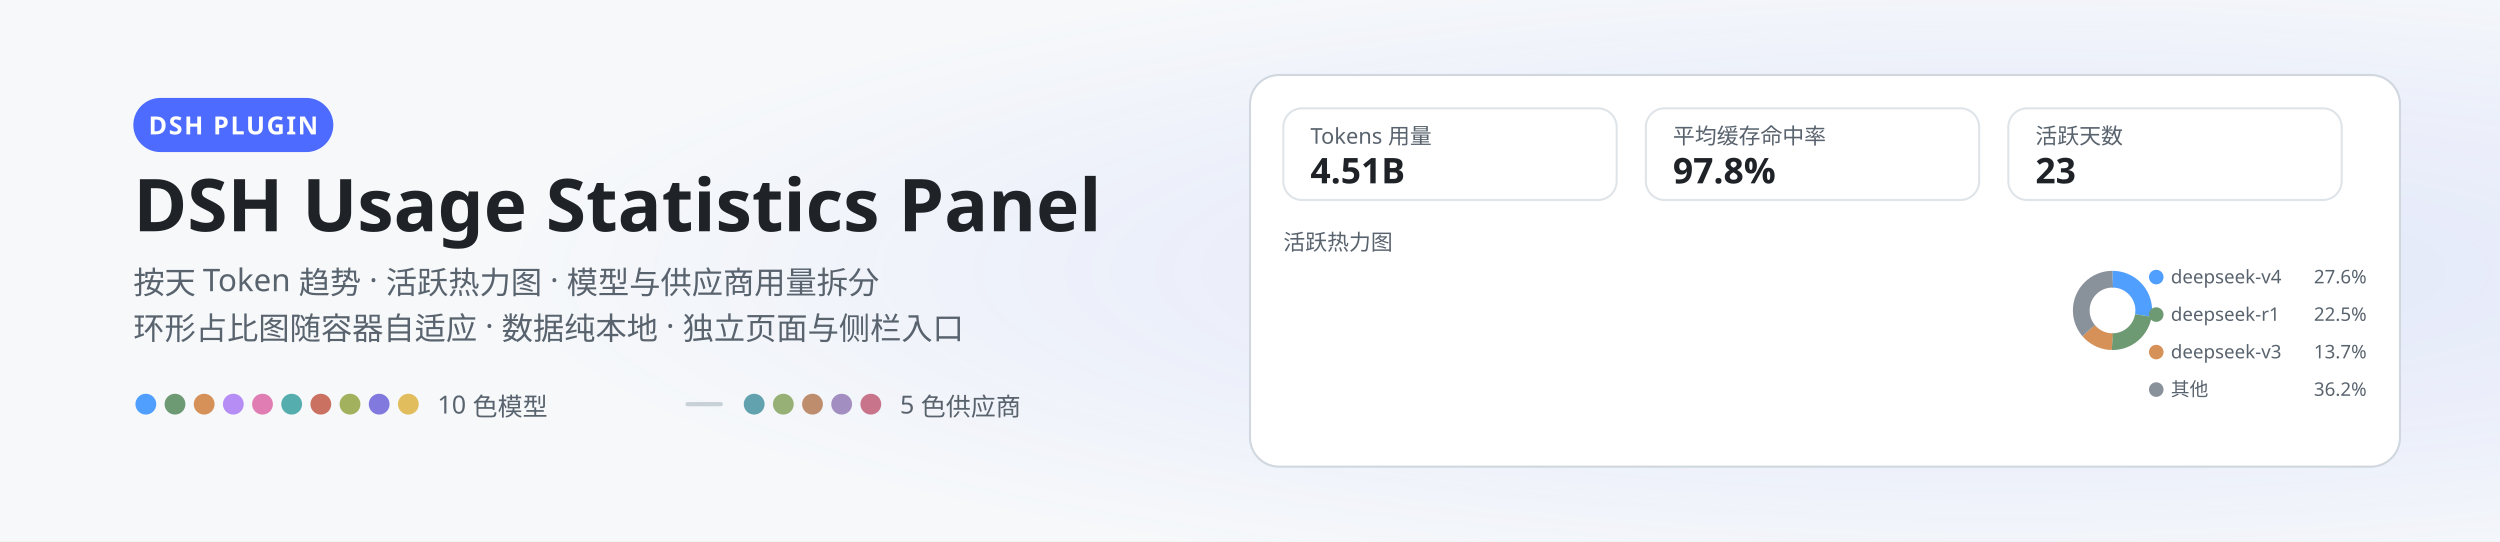
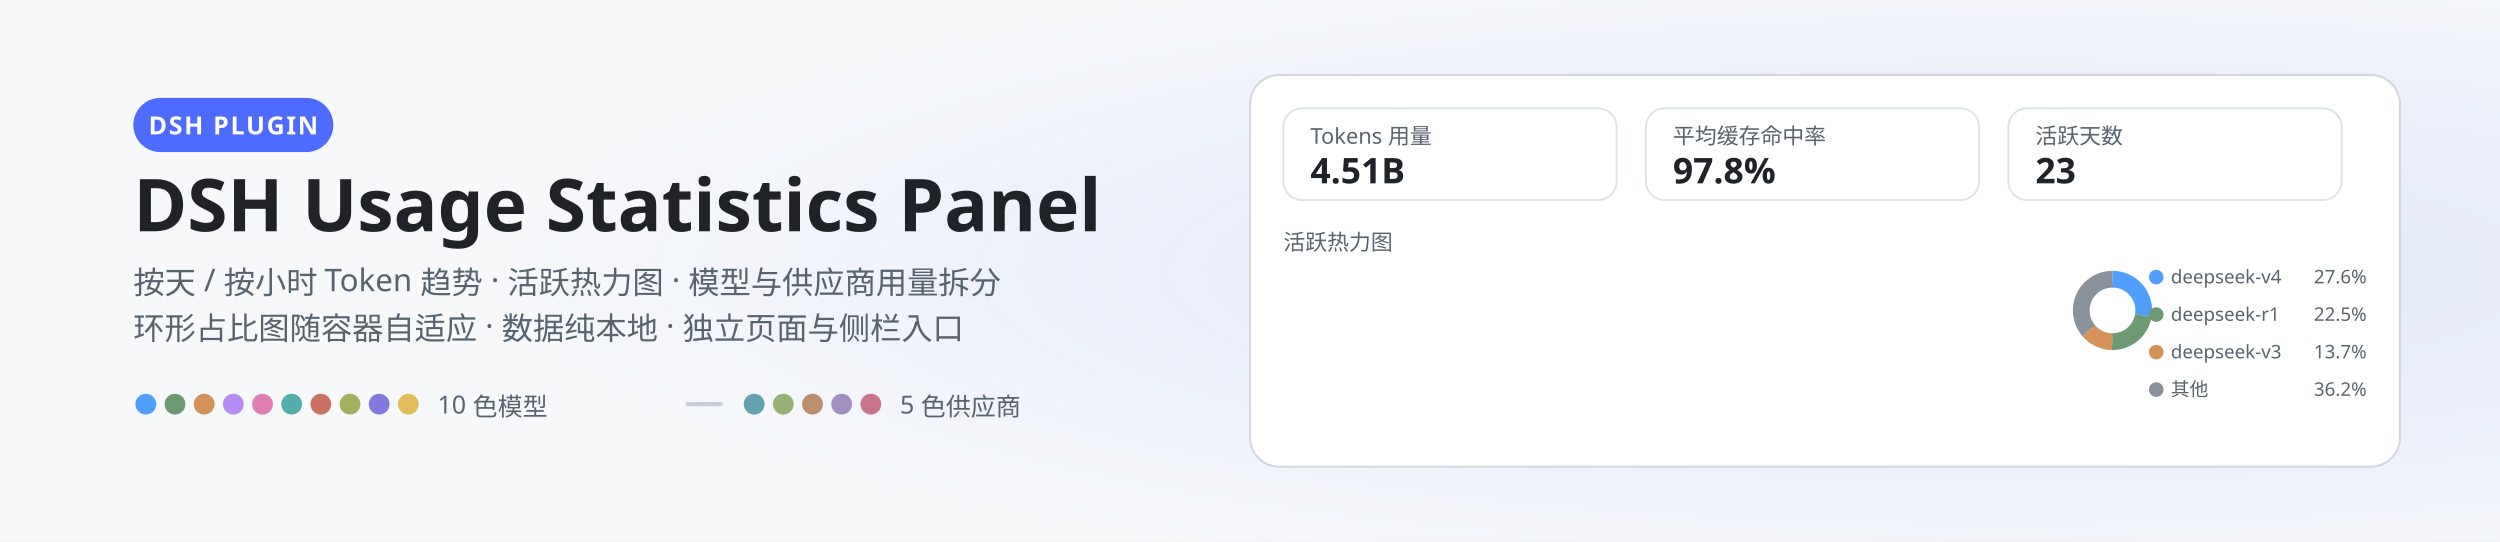
<svg xmlns="http://www.w3.org/2000/svg" width="1200" height="260" viewBox="0 0 1200 260" font-family="system-ui,Segoe UI,sans-serif">
  <defs>
    <radialGradient id="gl" cx=".8" cy=".5" r=".6">
      <stop offset="0" stop-color="#4D6BFE" stop-opacity=".13" />
      <stop offset="1" stop-color="#4D6BFE" stop-opacity="0" />
    </radialGradient>
    <clipPath id="hw">
      <rect x="614" y="124" height="62" width="0">
        <animate attributeName="width" dur="6.4s" repeatCount="indefinite" values="0;0;172;172" keyTimes="0;.125;.312;1" />
      </rect>
    </clipPath>
    <clipPath id="tw">
      <rect x="800" y="110" height="94" width="0">
        <animate attributeName="width" dur="6.4s" repeatCount="indefinite" values="0;0;166;166" keyTimes="0;.188;.406;1" />
      </rect>
    </clipPath>
  </defs>
  <rect width="1200" height="260" fill="#F6F8FA" />
  <rect width="1200" height="260" fill="url(#gl)" />
  <rect x="64" y="47" width="96" height="26" rx="13" fill="#4D6BFE" />
  <text x="112" y="64.5" font-size="12" font-weight="600" letter-spacing=".8" fill="#fff" text-anchor="middle">DSH PLUGIN</text>
  <text x="64" y="111" font-size="35" font-weight="700" fill="#1F2328" textLength="470">DSH Usage Statistics Panel</text>
-   <text x="64" y="141" font-size="15" fill="#59636E">按天 Token 趋势 · 活跃热力图 · 模型与供应商用量拆分</text>
+   <text x="64" y="141" font-size="15" fill="#59636E">按天 / 按小时 Token 趋势 · 活跃热力图 · 模型与供应商用量拆分</text>
  <text x="64" y="163" font-size="15" fill="#59636E">环形占比图随容器自适应 · 数据纯本地 · 独立页面与侧栏入口</text>
  <circle cx="70" cy="194" r="5" fill="#509FFF" />
  <circle cx="84" cy="194" r="5" fill="#6D9A73" />
  <circle cx="98" cy="194" r="5" fill="#D69159" />
  <circle cx="112" cy="194" r="5" fill="#B68CF5" />
  <circle cx="126" cy="194" r="5" fill="#E07DB2" />
  <circle cx="140" cy="194" r="5" fill="#55ADAD" />
  <circle cx="154" cy="194" r="5" fill="#CA7162" />
  <circle cx="168" cy="194" r="5" fill="#A2B15D" />
  <circle cx="182" cy="194" r="5" fill="#8179DE" />
  <circle cx="196" cy="194" r="5" fill="#E1BD5D" />
  <text x="210" y="198.5" font-size="12" fill="#59636E">10 色模型</text>
  <path d="M330 194h16" stroke="#C8D0D8" stroke-width="2" stroke-linecap="round" />
  <circle cx="362" cy="194" r="5" fill="#62A2AE" />
  <circle cx="376" cy="194" r="5" fill="#97B075" />
  <circle cx="390" cy="194" r="5" fill="#BD8D6D" />
  <circle cx="404" cy="194" r="5" fill="#A28EC1" />
  <circle cx="418" cy="194" r="5" fill="#C8758C" />
  <text x="432" y="198.5" font-size="12" fill="#59636E">5 色供应商</text>
  <rect x="600" y="36" width="552" height="188" rx="14" fill="#FFF" stroke="#D0D7DE" />
  <g font-size="10.5" fill="#59636E">
    <rect x="616" y="52" width="160" height="44" rx="9" fill="#FFF" stroke="#DFE4E9" />
    <text x="629" y="69">Tokens 用量</text>
    <text x="629" y="88" font-size="17" font-weight="600" fill="#1F2328">4.51B</text>
    <rect x="790" y="52" width="160" height="44" rx="9" fill="#FFF" stroke="#DFE4E9" />
    <text x="803" y="69">平均缓存命中率</text>
    <text x="803" y="88" font-size="17" font-weight="600" fill="#1F2328">97.8%</text>
    <rect x="964" y="52" width="160" height="44" rx="9" fill="#FFF" stroke="#DFE4E9" />
    <text x="977" y="69">活跃天数</text>
    <text x="977" y="88" font-size="17" font-weight="600" fill="#1F2328">23</text>
  </g>
  <g>
    <animate attributeName="opacity" dur="6.4s" repeatCount="indefinite" values="1;1;0;0" keyTimes="0;.875;.938;1" />
    <text x="616" y="120" font-size="10.5" fill="#59636E">活跃热力图</text>
    <g clip-path="url(#hw)">
      <path fill="#EBEDF0" d="M616 126h9v9h-9zM640 126h9v9h-9zM664 126h9v9h-9zM700 126h9v9h-9zM748 126h9v9h-9zM628 138h9v9h-9zM676 138h9v9h-9zM712 138h9v9h-9zM760 138h9v9h-9zM616 150h9v9h-9zM652 150h9v9h-9zM688 150h9v9h-9zM736 150h9v9h-9zM772 150h9v9h-9zM628 162h9v9h-9zM676 162h9v9h-9zM712 162h9v9h-9zM748 162h9v9h-9zM616 174h9v9h-9zM652 174h9v9h-9zM700 174h9v9h-9zM760 174h9v9h-9z" />
      <path fill="#D5DCFF" d="M628 126h9v9h-9zM676 126h9v9h-9zM724 126h9v9h-9zM760 126h9v9h-9zM616 138h9v9h-9zM652 138h9v9h-9zM688 138h9v9h-9zM736 138h9v9h-9zM772 138h9v9h-9zM640 150h9v9h-9zM676 150h9v9h-9zM724 150h9v9h-9zM640 162h9v9h-9zM664 162h9v9h-9zM700 162h9v9h-9zM736 162h9v9h-9zM772 162h9v9h-9zM628 174h9v9h-9zM688 174h9v9h-9zM736 174h9v9h-9zM772 174h9v9h-9z" />
      <path fill="#B8C6FF" d="M652 126h9v9h-9zM712 126h9v9h-9zM772 126h9v9h-9zM664 138h9v9h-9zM724 138h9v9h-9zM628 150h9v9h-9zM700 150h9v9h-9zM760 150h9v9h-9zM616 162h9v9h-9zM724 162h9v9h-9zM664 174h9v9h-9zM712 174h9v9h-9zM748 174h9v9h-9z" />
      <path fill="#9DB0FF" d="M688 126h9v9h-9zM640 138h9v9h-9zM748 138h9v9h-9zM712 150h9v9h-9zM652 162h9v9h-9zM760 162h9v9h-9zM676 174h9v9h-9z" />
      <path fill="#7990FE" d="M736 126h9v9h-9zM700 138h9v9h-9zM664 150h9v9h-9zM688 162h9v9h-9zM640 174h9v9h-9zM724 174h9v9h-9z" />
      <path fill="#4D6BFE" d="M748 150h9v9h-9z" />
    </g>
    <g clip-path="url(#tw)">
      <path d="M800 200.5H966" stroke="#E7EAEE" />
      <path fill="#509FFF" d="M804 200v-12h11v12zM825 200v-7h11v7zM846 200v-17h11v17zM867 200v-8h11v8zM888 200v-21h11v21zM909 200v-11h11v11zM930 200v-18h11v18zM951 200v-29h11v29z" />
      <path fill="#6D9A73" d="M804 188v-7h11v7zM825 193v-4h11v4zM846 183v-10h11v10zM867 192v-5h11v5zM888 179v-13h11v13zM909 189v-7h11v7zM930 182v-11h11v11zM951 171v-17h11v17z" />
      <path fill="#D69159" d="M804 181v-5h11v5zM825 189v-4h11v4zM846 173v-7h11v7zM867 187v-3h11v3zM888 166v-8h11v8zM909 182v-4h11v4zM930 171v-7h11v7zM951 154v-12h11v12z" />
      <path d="M804 122C826 119 846 124 868 121S908 115 930 118 956 114 962 115" fill="none" stroke="#4D6BFE" stroke-width="2.5" />
    </g>
    <g>
      <circle cx="1014" cy="149" r="15" fill="none" stroke="#EBEDF0" stroke-width="8" />
      <circle cx="1014" cy="149" r="15" fill="none" stroke="#509FFF" stroke-width="8" stroke-dasharray="26.01 68.24" stroke-dashoffset="0" transform="rotate(-90 1014 149)" />
      <circle cx="1014" cy="149" r="15" fill="none" stroke="#6D9A73" stroke-width="8" stroke-dasharray="21.21 73.04" stroke-dashoffset="-26.01" transform="rotate(-90 1014 149)" />
      <circle cx="1014" cy="149" r="15" fill="none" stroke="#D69159" stroke-width="8" stroke-dasharray="12.91 81.34" stroke-dashoffset="-47.22" transform="rotate(-90 1014 149)" />
      <circle cx="1014" cy="149" r="15" fill="none" stroke="#89919B" stroke-width="8" stroke-dasharray="34.12 60.13" stroke-dashoffset="-60.13" transform="rotate(-90 1014 149)" />
    </g>
    <g font-size="9" fill="#59636E">
      <animate attributeName="opacity" dur="6.4s" repeatCount="indefinite" values="0;0;1;1" keyTimes="0;.547;.609;1" />
      <circle cx="1035" cy="133" r="3.5" fill="#509FFF" />
      <text x="1042" y="136">deepseek-v4</text>
      <text x="1136" y="136" text-anchor="end">27.6%</text>
      <circle cx="1035" cy="151" r="3.5" fill="#6D9A73" />
      <text x="1042" y="154">deepseek-r1</text>
      <text x="1136" y="154" text-anchor="end">22.5%</text>
      <circle cx="1035" cy="169" r="3.5" fill="#D69159" />
      <text x="1042" y="172">deepseek-v3</text>
      <text x="1136" y="172" text-anchor="end">13.7%</text>
      <circle cx="1035" cy="187" r="3.5" fill="#89919B" />
      <text x="1042" y="190">其他</text>
      <text x="1136" y="190" text-anchor="end">36.2%</text>
    </g>
  </g>
</svg>
